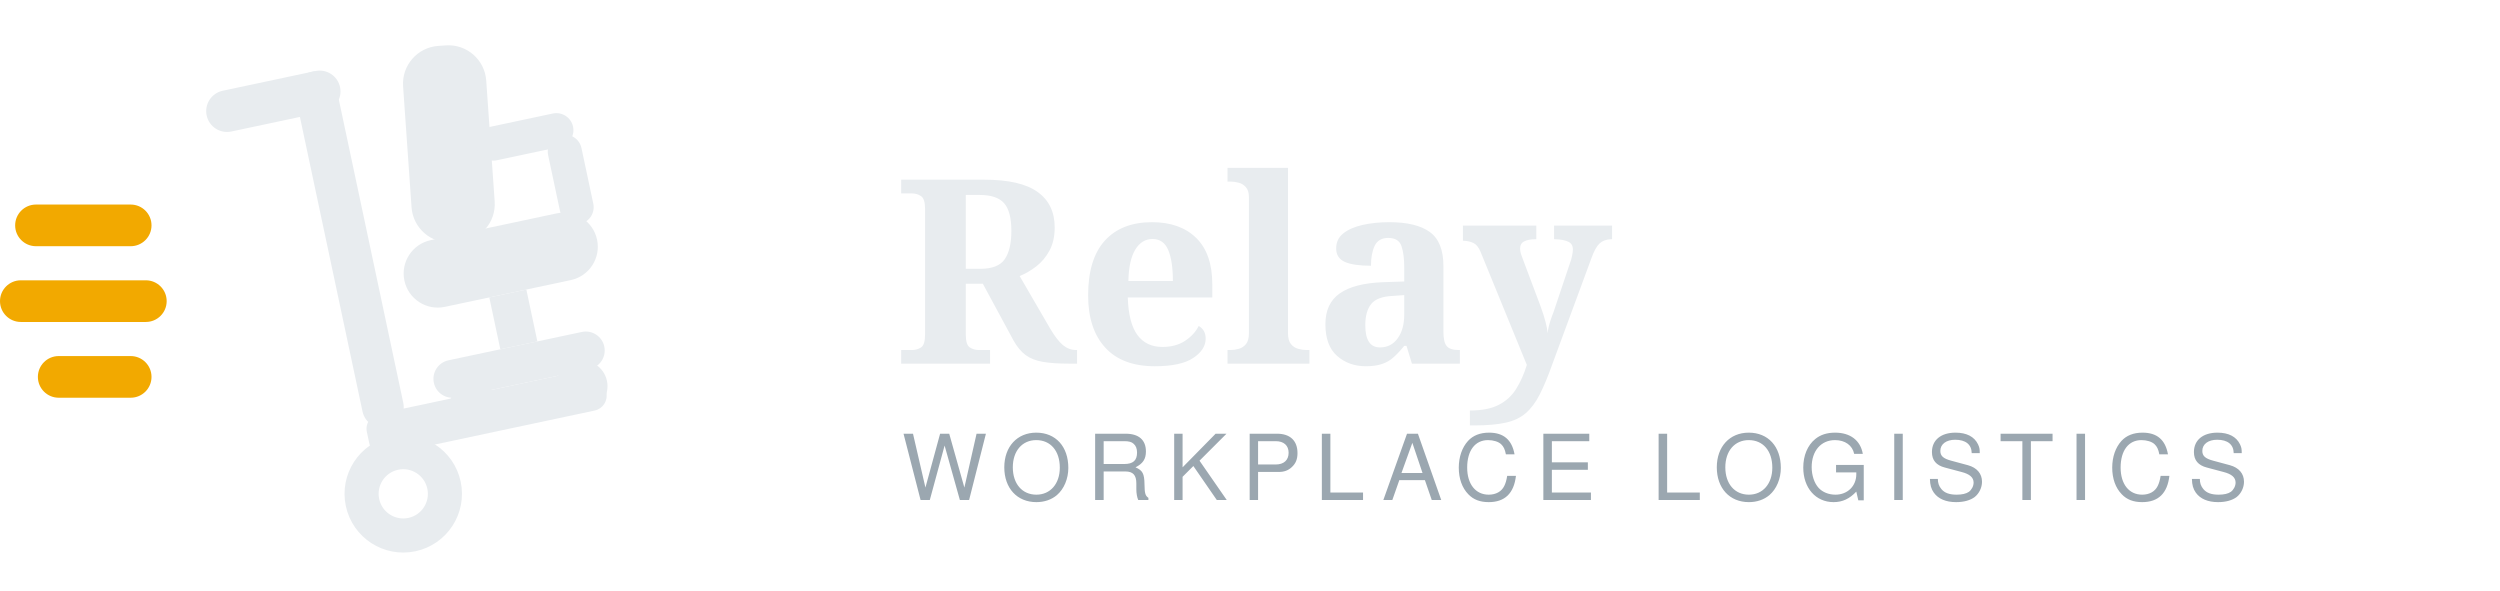
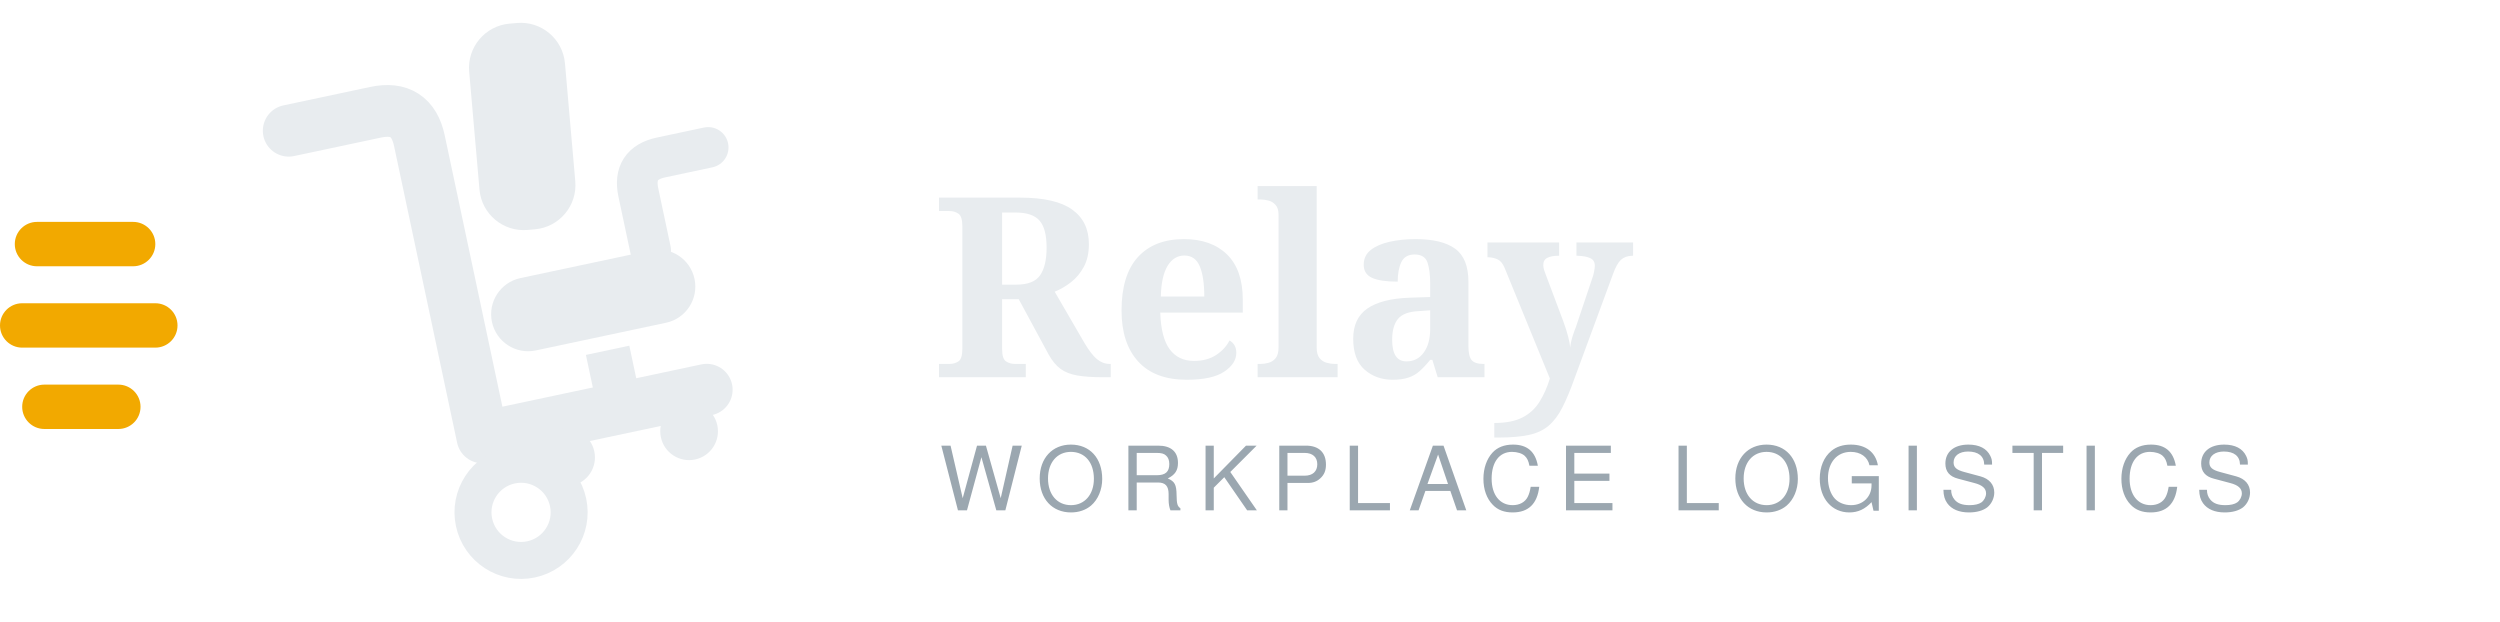
- <svg xmlns="http://www.w3.org/2000/svg" viewBox="0 0 330 78" width="330" height="78">
-   <rect x="2" y="27" width="18" height="5.5" rx="2.75" fill="#F2A900" />
-   <rect x="0" y="37" width="22" height="5.5" rx="2.75" fill="#F2A900" />
-   <rect x="5" y="47" width="15" height="5.5" rx="2.75" fill="#F2A900" />
-   <g transform="translate(30,0)">
-     <g transform="rotate(-12 24 64)">
-       <rect x="20" y="8" width="5.5" height="48" rx="2.75" fill="#E8ECEF" />
-       <rect x="8" y="8" width="18" height="5.5" rx="2.75" fill="#E8ECEF" />
-       <rect x="20" y="54" width="32" height="5.5" rx="2" fill="#E8ECEF" />
-       <circle cx="23" cy="65" r="5.5" fill="none" stroke="#E8ECEF" stroke-width="4.5" />
-       <g>
-         <rect x="33" y="8" width="11" height="26" rx="5" fill="#E8ECEF" transform="rotate(8 38 21)" />
-         <rect x="29" y="33" width="26" height="9" rx="4.5" fill="#E8ECEF" />
-         <rect x="51" y="23" width="4.5" height="12" rx="2.25" fill="#E8ECEF" />
-         <rect x="42" y="20" width="13" height="4.5" rx="2.25" fill="#E8ECEF" />
-         <rect x="39.5" y="42" width="5" height="7" fill="#E8ECEF" />
-         <rect x="30" y="49" width="23" height="5" rx="2.5" fill="#E8ECEF" />
-         <circle cx="34.5" cy="56" r="3.4" fill="#E8ECEF" />
-         <circle cx="49" cy="56" r="3.4" fill="#E8ECEF" />
-       </g>
-     </g>
+ <svg xmlns="http://www.w3.org/2000/svg" viewBox="0 0 338 84" width="338" height="84">
+   <rect x="2" y="30" width="19" height="6" rx="3" fill="#F2A900" />
+   <rect x="0" y="41" width="24" height="6" rx="3" fill="#F2A900" />
+   <rect x="3" y="52" width="16" height="6" rx="3" fill="#F2A900" />
+   <g transform="translate(36,2) rotate(-12 26 66)">
+     <path d="M14 12 H26 Q31 12 31 17 V58 H62" fill="none" stroke="#E8ECEF" stroke-width="7" stroke-linecap="round" stroke-linejoin="round" />
+     <circle cx="34" cy="69" r="6.5" fill="none" stroke="#E8ECEF" stroke-width="5" />
+     <rect x="38.5" y="4" width="13" height="28" rx="6" fill="#E8ECEF" transform="rotate(7 45 18)" />
+     <rect x="35.5" y="38" width="28" height="10" rx="5" fill="#E8ECEF" />
+     <path d="M58.5 38 V30 Q58.5 26 62.5 26 H69" fill="none" stroke="#E8ECEF" stroke-width="5.5" stroke-linecap="round" />
+     <rect x="47" y="50" width="6" height="5" fill="#E8ECEF" />
+     <rect x="37.5" y="55" width="25" height="5" rx="2.5" fill="#E8ECEF" />
+     <circle cx="41.5" cy="63" r="3.9" fill="#E8ECEF" />
+     <circle cx="58.5" cy="63" r="3.9" fill="#E8ECEF" />
  </g>
-   <text x="118" y="48" font-family="Bitter,Georgia,serif" font-size="34" font-weight="700" fill="#E8ECEF">Relay</text>
-   <text x="119" y="66" font-family="'Source Sans 3',Helvetica,sans-serif" font-size="12" letter-spacing="2" fill="#9BA7B0">WORKPLACE LOGISTICS</text>
+   <text x="126" y="51" font-family="Bitter,Georgia,serif" font-size="34" font-weight="700" fill="#E8ECEF">Relay</text>
+   <text x="127" y="69" font-family="'Source Sans 3',Helvetica,sans-serif" font-size="12" letter-spacing="2" fill="#9BA7B0">WORKPLACE LOGISTICS</text>
</svg>
